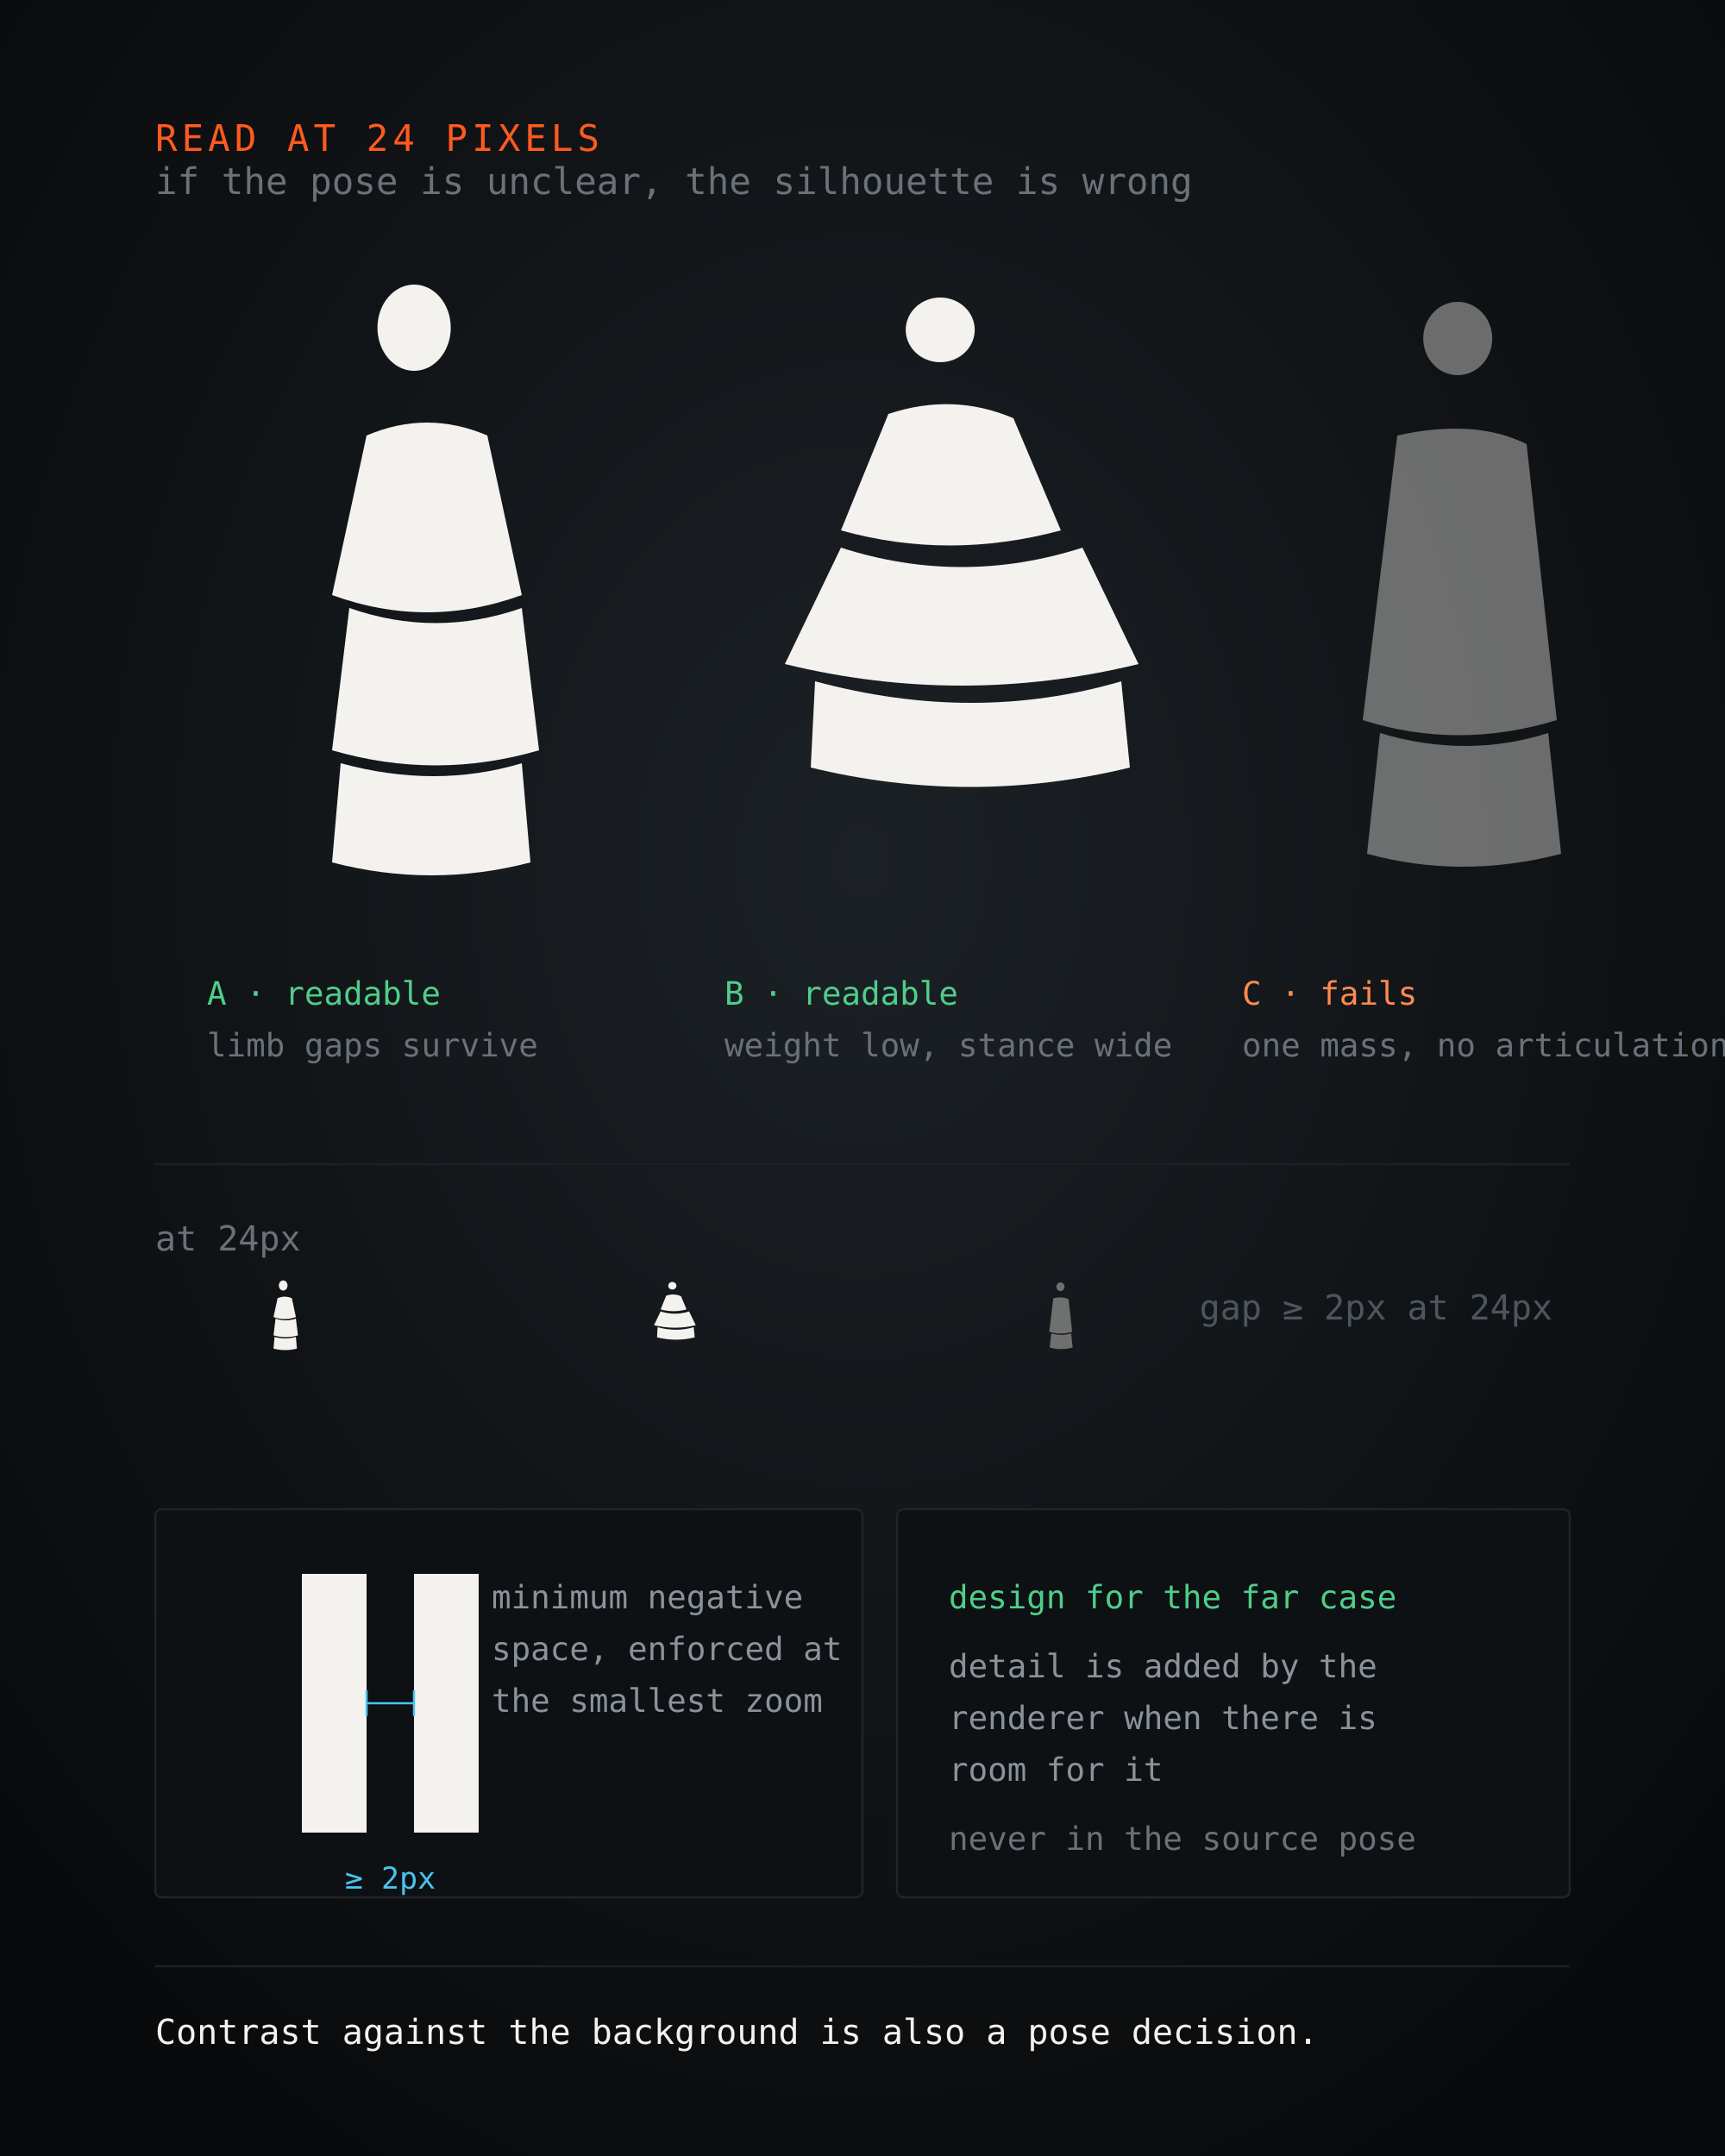
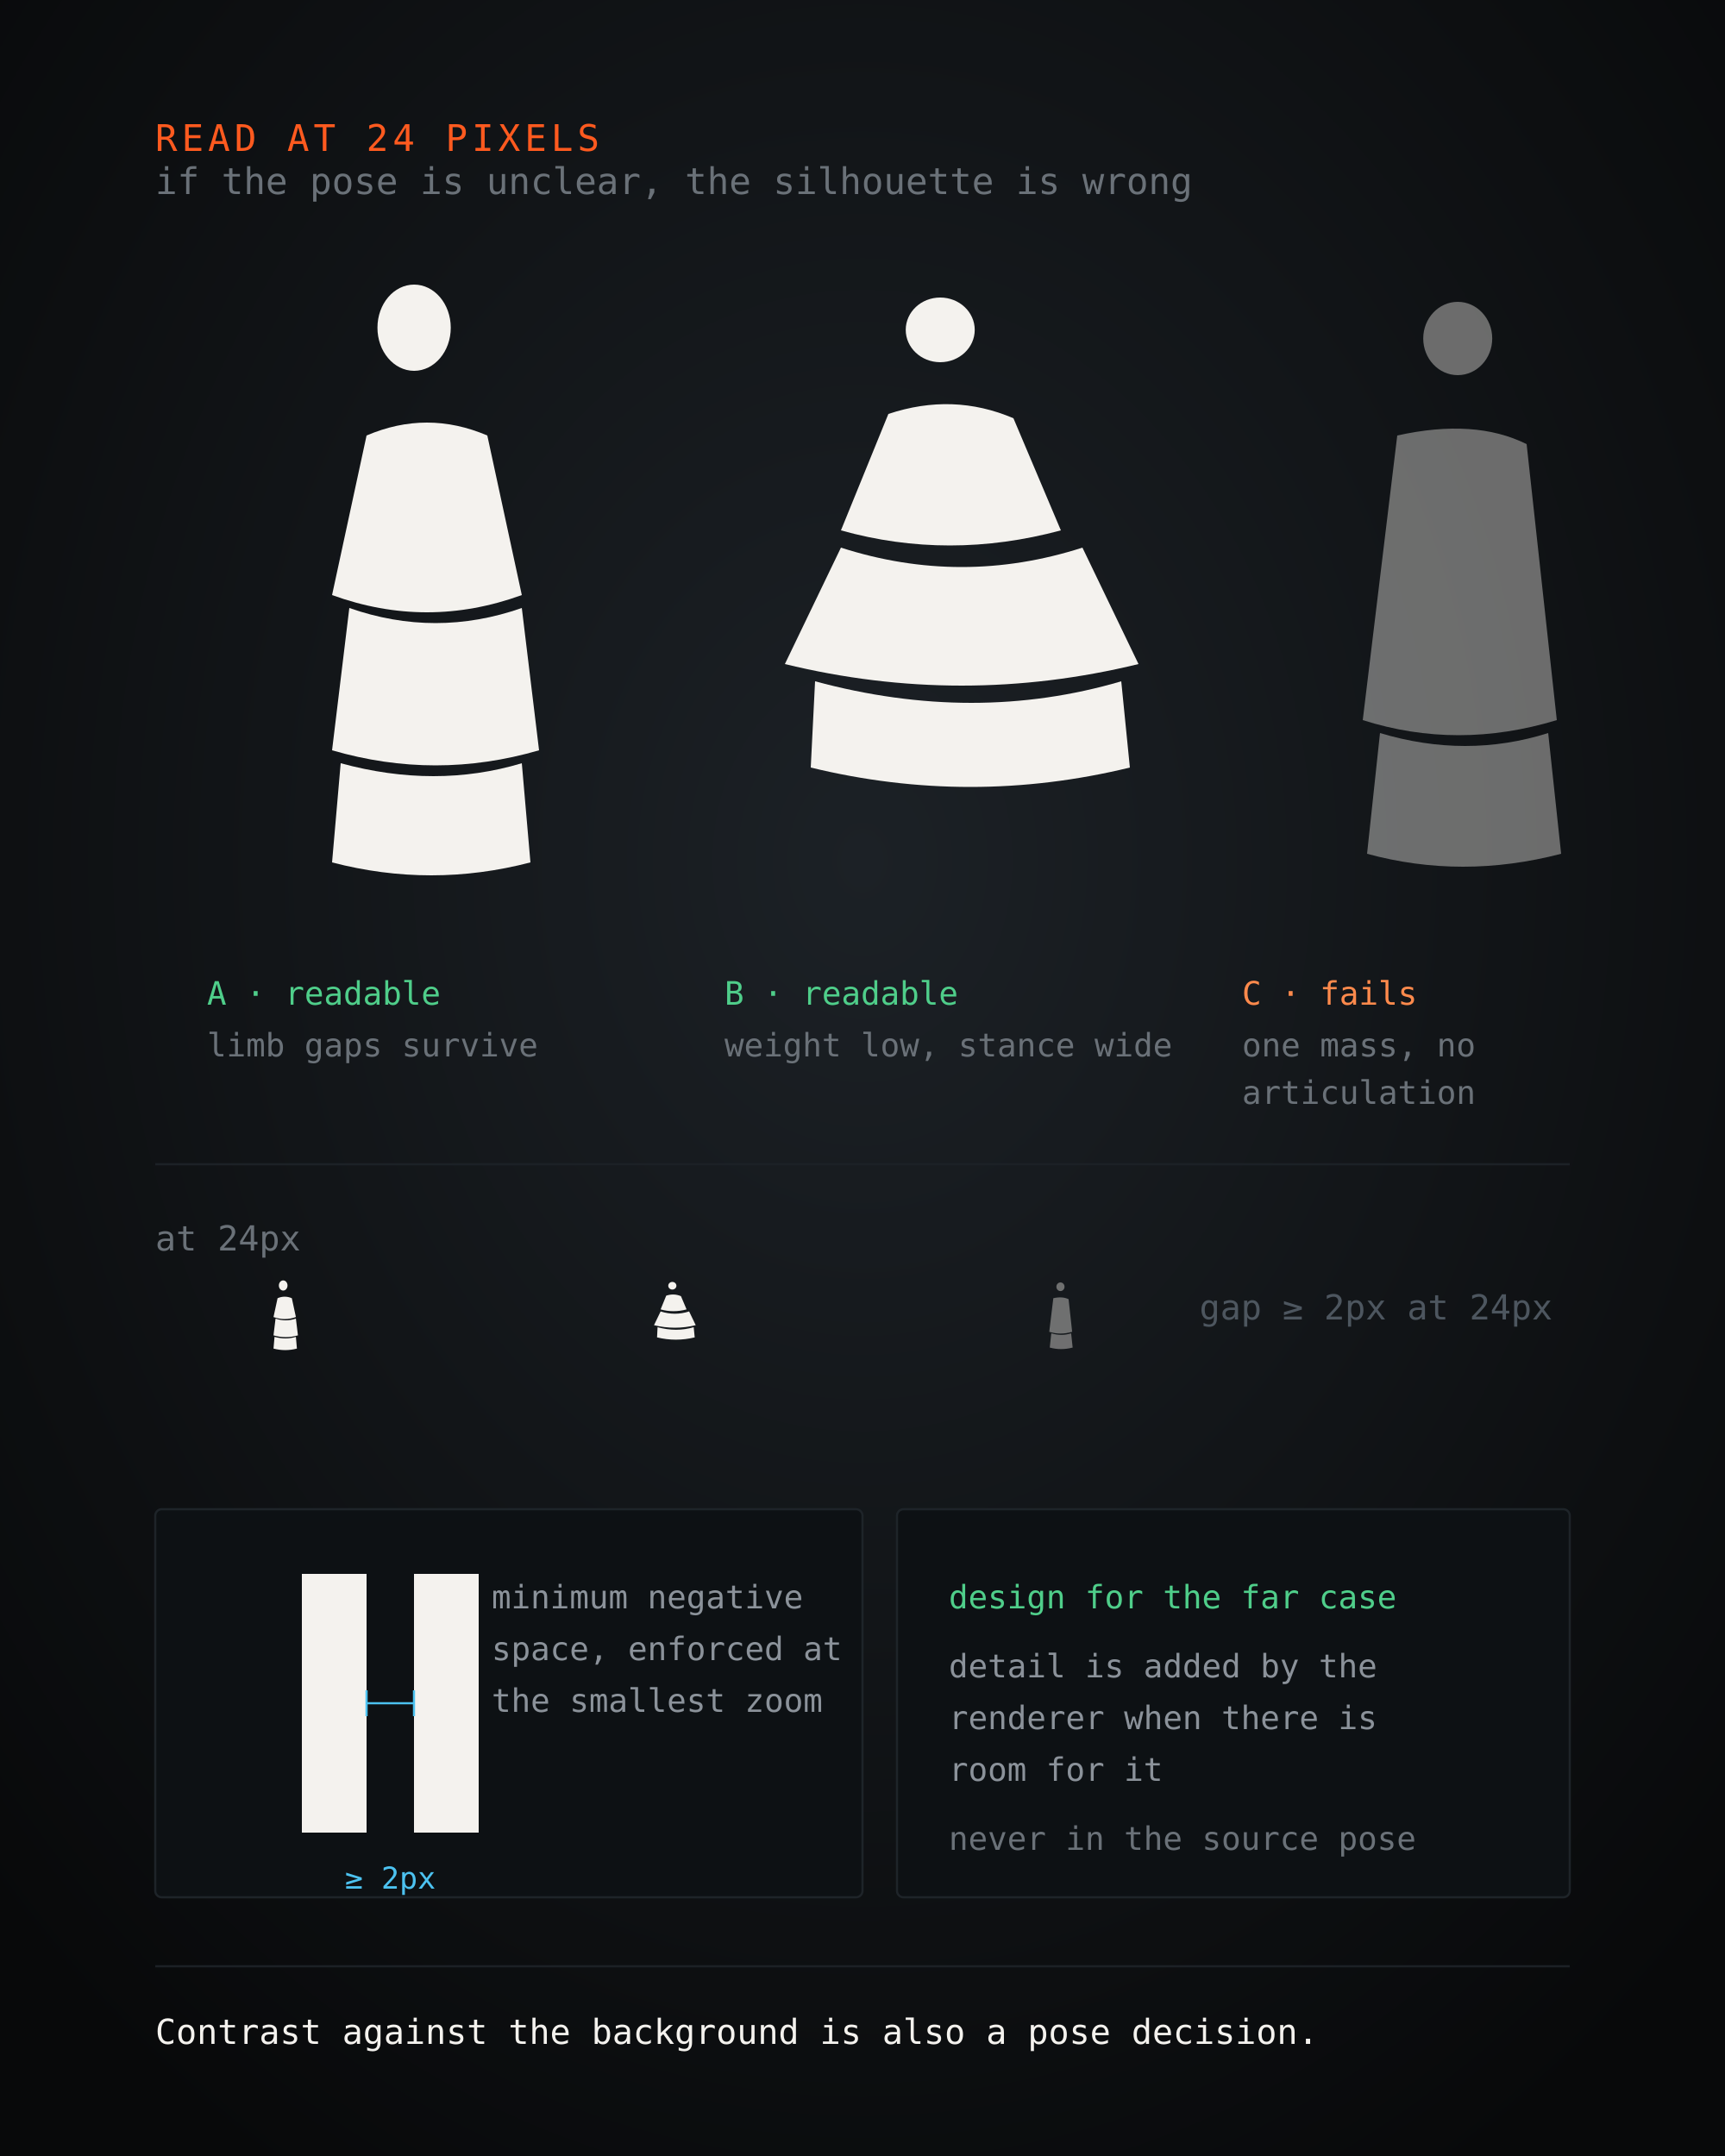
<svg xmlns="http://www.w3.org/2000/svg" viewBox="0 0 800 1000" width="800" height="1000" role="img" aria-label="Silhouette legibility plate: character readability preserved with no interior detail">
  <defs>
    <radialGradient id="silbg" cx="50%" cy="40%" r="70%">
      <stop offset="0%" stop-color="#1c2126" />
      <stop offset="100%" stop-color="#08090a" />
    </radialGradient>
  </defs>
  <rect width="800" height="1000" fill="url(#silbg)" />
  <g font-family="ui-monospace,Menlo,monospace" font-size="17" fill="#6a7178">
    <text x="72" y="70" fill="#ff5a1f" letter-spacing="2">READ AT 24 PIXELS</text>
    <text x="72" y="90" fill="#6a7178">if the pose is unclear, the silhouette is wrong</text>
  </g>
  <g fill="#f4f2ee">
    <g transform="translate(96,150)">
      <path d="M96 22 a17 20 0 1 1 0.1 0Z" />
      <path d="M74 52 q28 -12 56 0 l16 74 q-44 16 -88 0Z" />
      <path d="M66 132 q40 14 80 0 l8 66 q-48 14 -96 0Z" />
      <path d="M62 204 q44 12 84 0 l4 46 q-46 12 -92 0Z" />
    </g>
    <g transform="translate(336,150)">
      <path d="M100 18 a16 15 0 1 1 0.1 0Z" />
      <path d="M76 42 q30 -10 58 2 l22 52 q-52 14 -102 0Z" />
      <path d="M54 104 q56 18 112 0 l26 54 q-82 20 -164 0Z" />
      <path d="M42 166 q74 20 142 0 l4 40 q-74 18 -148 0Z" />
    </g>
    <g transform="translate(576,150)" opacity=".4">
      <path d="M100 24 a16 17 0 1 1 0.1 0Z" />
      <path d="M72 52 q36 -8 60 4 l14 128 q-46 14 -90 0Z" />
      <path d="M64 190 q40 12 78 0 l6 56 q-46 12 -90 0Z" />
    </g>
  </g>
  <g font-family="ui-monospace,Menlo,monospace" font-size="15">
    <text x="96" y="466" fill="#4fce8a">A · readable</text>
    <text x="96" y="490" fill="#6a7178">limb gaps survive</text>
    <text x="336" y="466" fill="#4fce8a">B · readable</text>
    <text x="336" y="490" fill="#6a7178">weight low, stance wide</text>
    <text x="576" y="466" fill="#ff8a4c">C · fails</text>
-     <text x="576" y="490" fill="#6a7178">one mass, no articulation</text>
+     <text x="576" y="490" fill="#6a7178">one mass, no</text>
+     <text x="576" y="512" fill="#6a7178">articulation</text>
  </g>
  <g>
    <path d="M72 540 H728" stroke="#1c2126" />
    <text x="72" y="580" font-family="ui-monospace,Menlo,monospace" font-size="16" fill="#6a7178">at 24px</text>
    <g transform="translate(120,596) scale(0.118)">
      <path d="M96 22 a17 20 0 1 1 0.1 0Z M74 52 q28 -12 56 0 l16 74 q-44 16 -88 0Z M66 132 q40 14 80 0 l8 66 q-48 14 -96 0Z M62 204 q44 12 84 0 l4 46 q-46 12 -92 0Z" fill="#f4f2ee" />
    </g>
    <g transform="translate(300,596) scale(0.118)">
      <path d="M100 18 a16 15 0 1 1 0.1 0Z M76 42 q30 -10 58 2 l22 52 q-52 14 -102 0Z M54 104 q56 18 112 0 l26 54 q-82 20 -164 0Z M42 166 q74 20 142 0 l4 40 q-74 18 -148 0Z" fill="#f4f2ee" />
    </g>
    <g transform="translate(480,596) scale(0.118)" opacity=".4">
      <path d="M100 24 a16 17 0 1 1 0.1 0Z M72 52 q36 -8 60 4 l14 128 q-46 14 -90 0Z M64 190 q40 12 78 0 l6 56 q-46 12 -90 0Z" fill="#f4f2ee" />
    </g>
    <text x="720" y="612" font-family="ui-monospace,Menlo,monospace" font-size="16" fill="#4d565f" text-anchor="end">gap ≥ 2px at 24px</text>
  </g>
  <g>
    <rect x="72" y="700" width="328" height="180" rx="3" fill="#0d1114" stroke="#1e2429" />
    <g transform="translate(140,730)">
      <rect x="0" y="0" width="30" height="120" fill="#f4f2ee" />
      <rect x="52" y="0" width="30" height="120" fill="#f4f2ee" />
      <g stroke="#4cc2f0" stroke-width="1">
        <path d="M30 60 H52" />
        <path d="M30 54 V66 M52 54 V66" />
      </g>
      <text x="41" y="146" font-family="ui-monospace,Menlo,monospace" font-size="14" fill="#4cc2f0" text-anchor="middle">≥ 2px</text>
    </g>
    <text x="228" y="746" font-family="ui-monospace,Menlo,monospace" font-size="15" fill="#8b929a">minimum negative</text>
    <text x="228" y="770" font-family="ui-monospace,Menlo,monospace" font-size="15" fill="#8b929a">space, enforced at</text>
    <text x="228" y="794" font-family="ui-monospace,Menlo,monospace" font-size="15" fill="#8b929a">the smallest zoom</text>
  </g>
  <g>
    <rect x="416" y="700" width="312" height="180" rx="3" fill="#0d1114" stroke="#1e2429" />
    <g font-family="ui-monospace,Menlo,monospace" font-size="15">
      <text x="440" y="746" fill="#4fce8a">design for the far case</text>
      <text x="440" y="778" fill="#8b929a">detail is added by the</text>
      <text x="440" y="802" fill="#8b929a">renderer when there is</text>
      <text x="440" y="826" fill="#8b929a">room for it</text>
      <text x="440" y="858" fill="#6a7178">never in the source pose</text>
    </g>
  </g>
  <g font-family="ui-monospace,Menlo,monospace" font-size="16">
    <path d="M72 912 H728" stroke="#1c2126" />
    <text x="72" y="948" fill="#f4f2ee">Contrast against the background is also a pose decision.</text>
  </g>
</svg>
